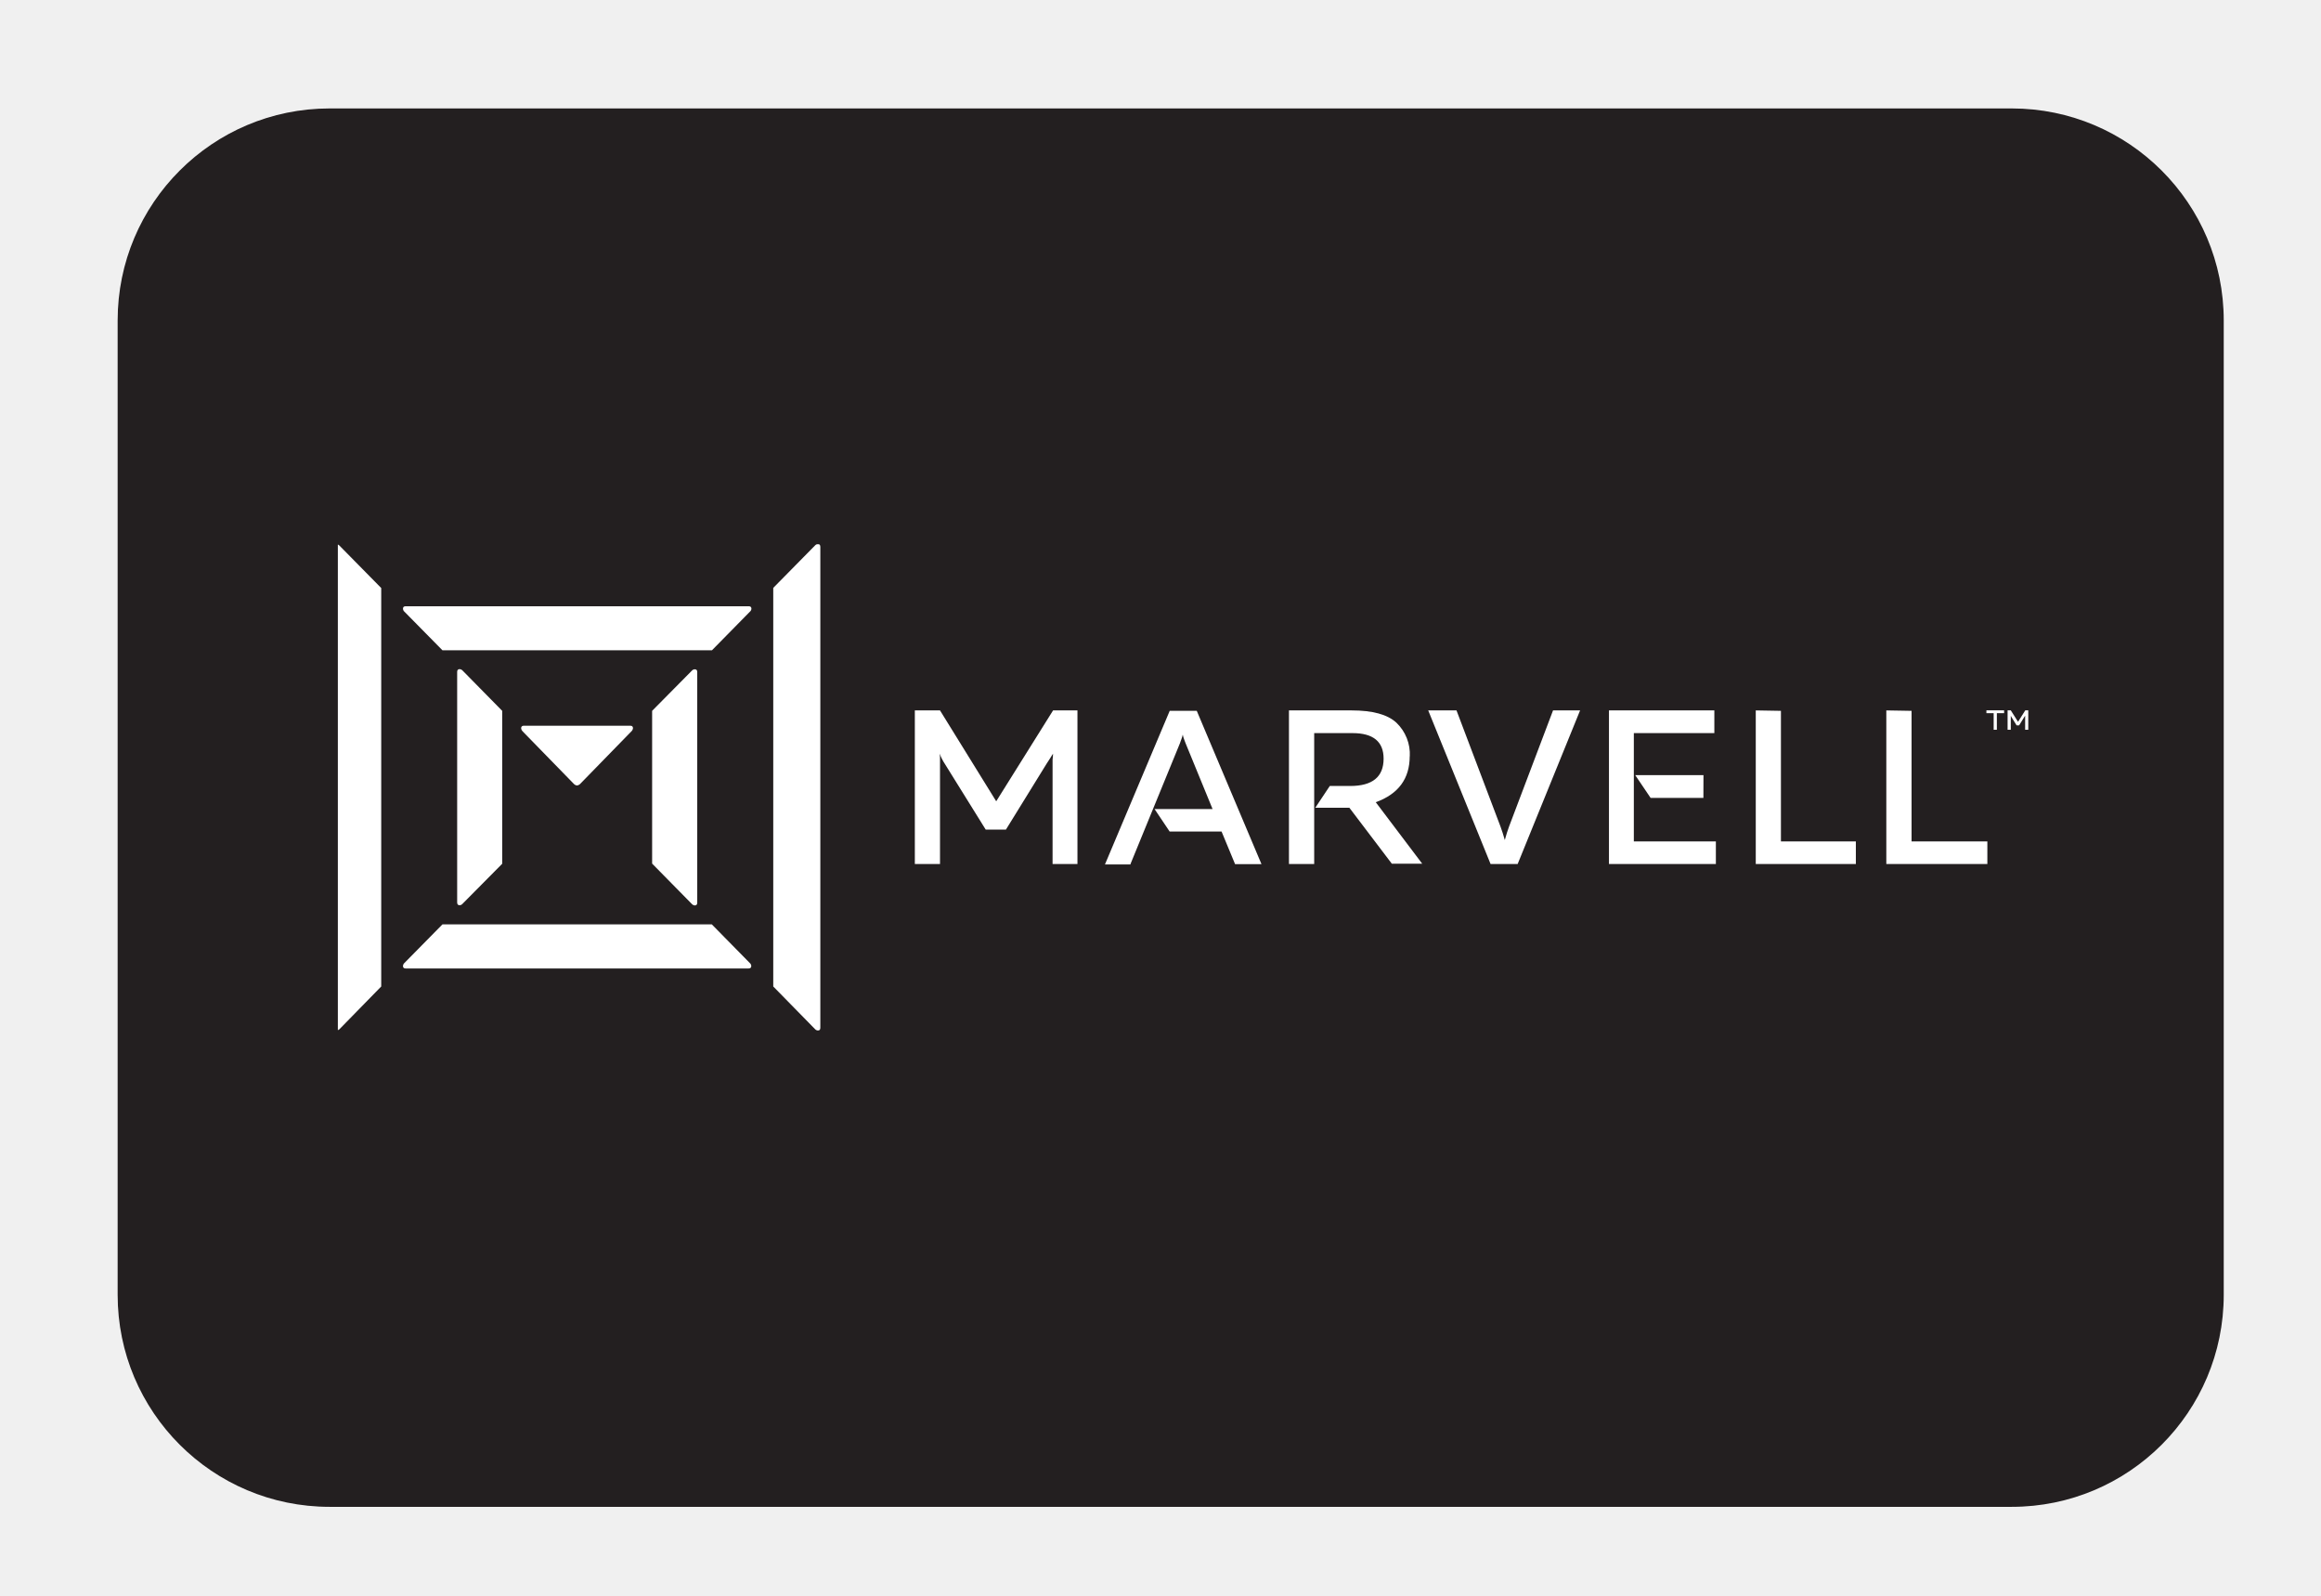
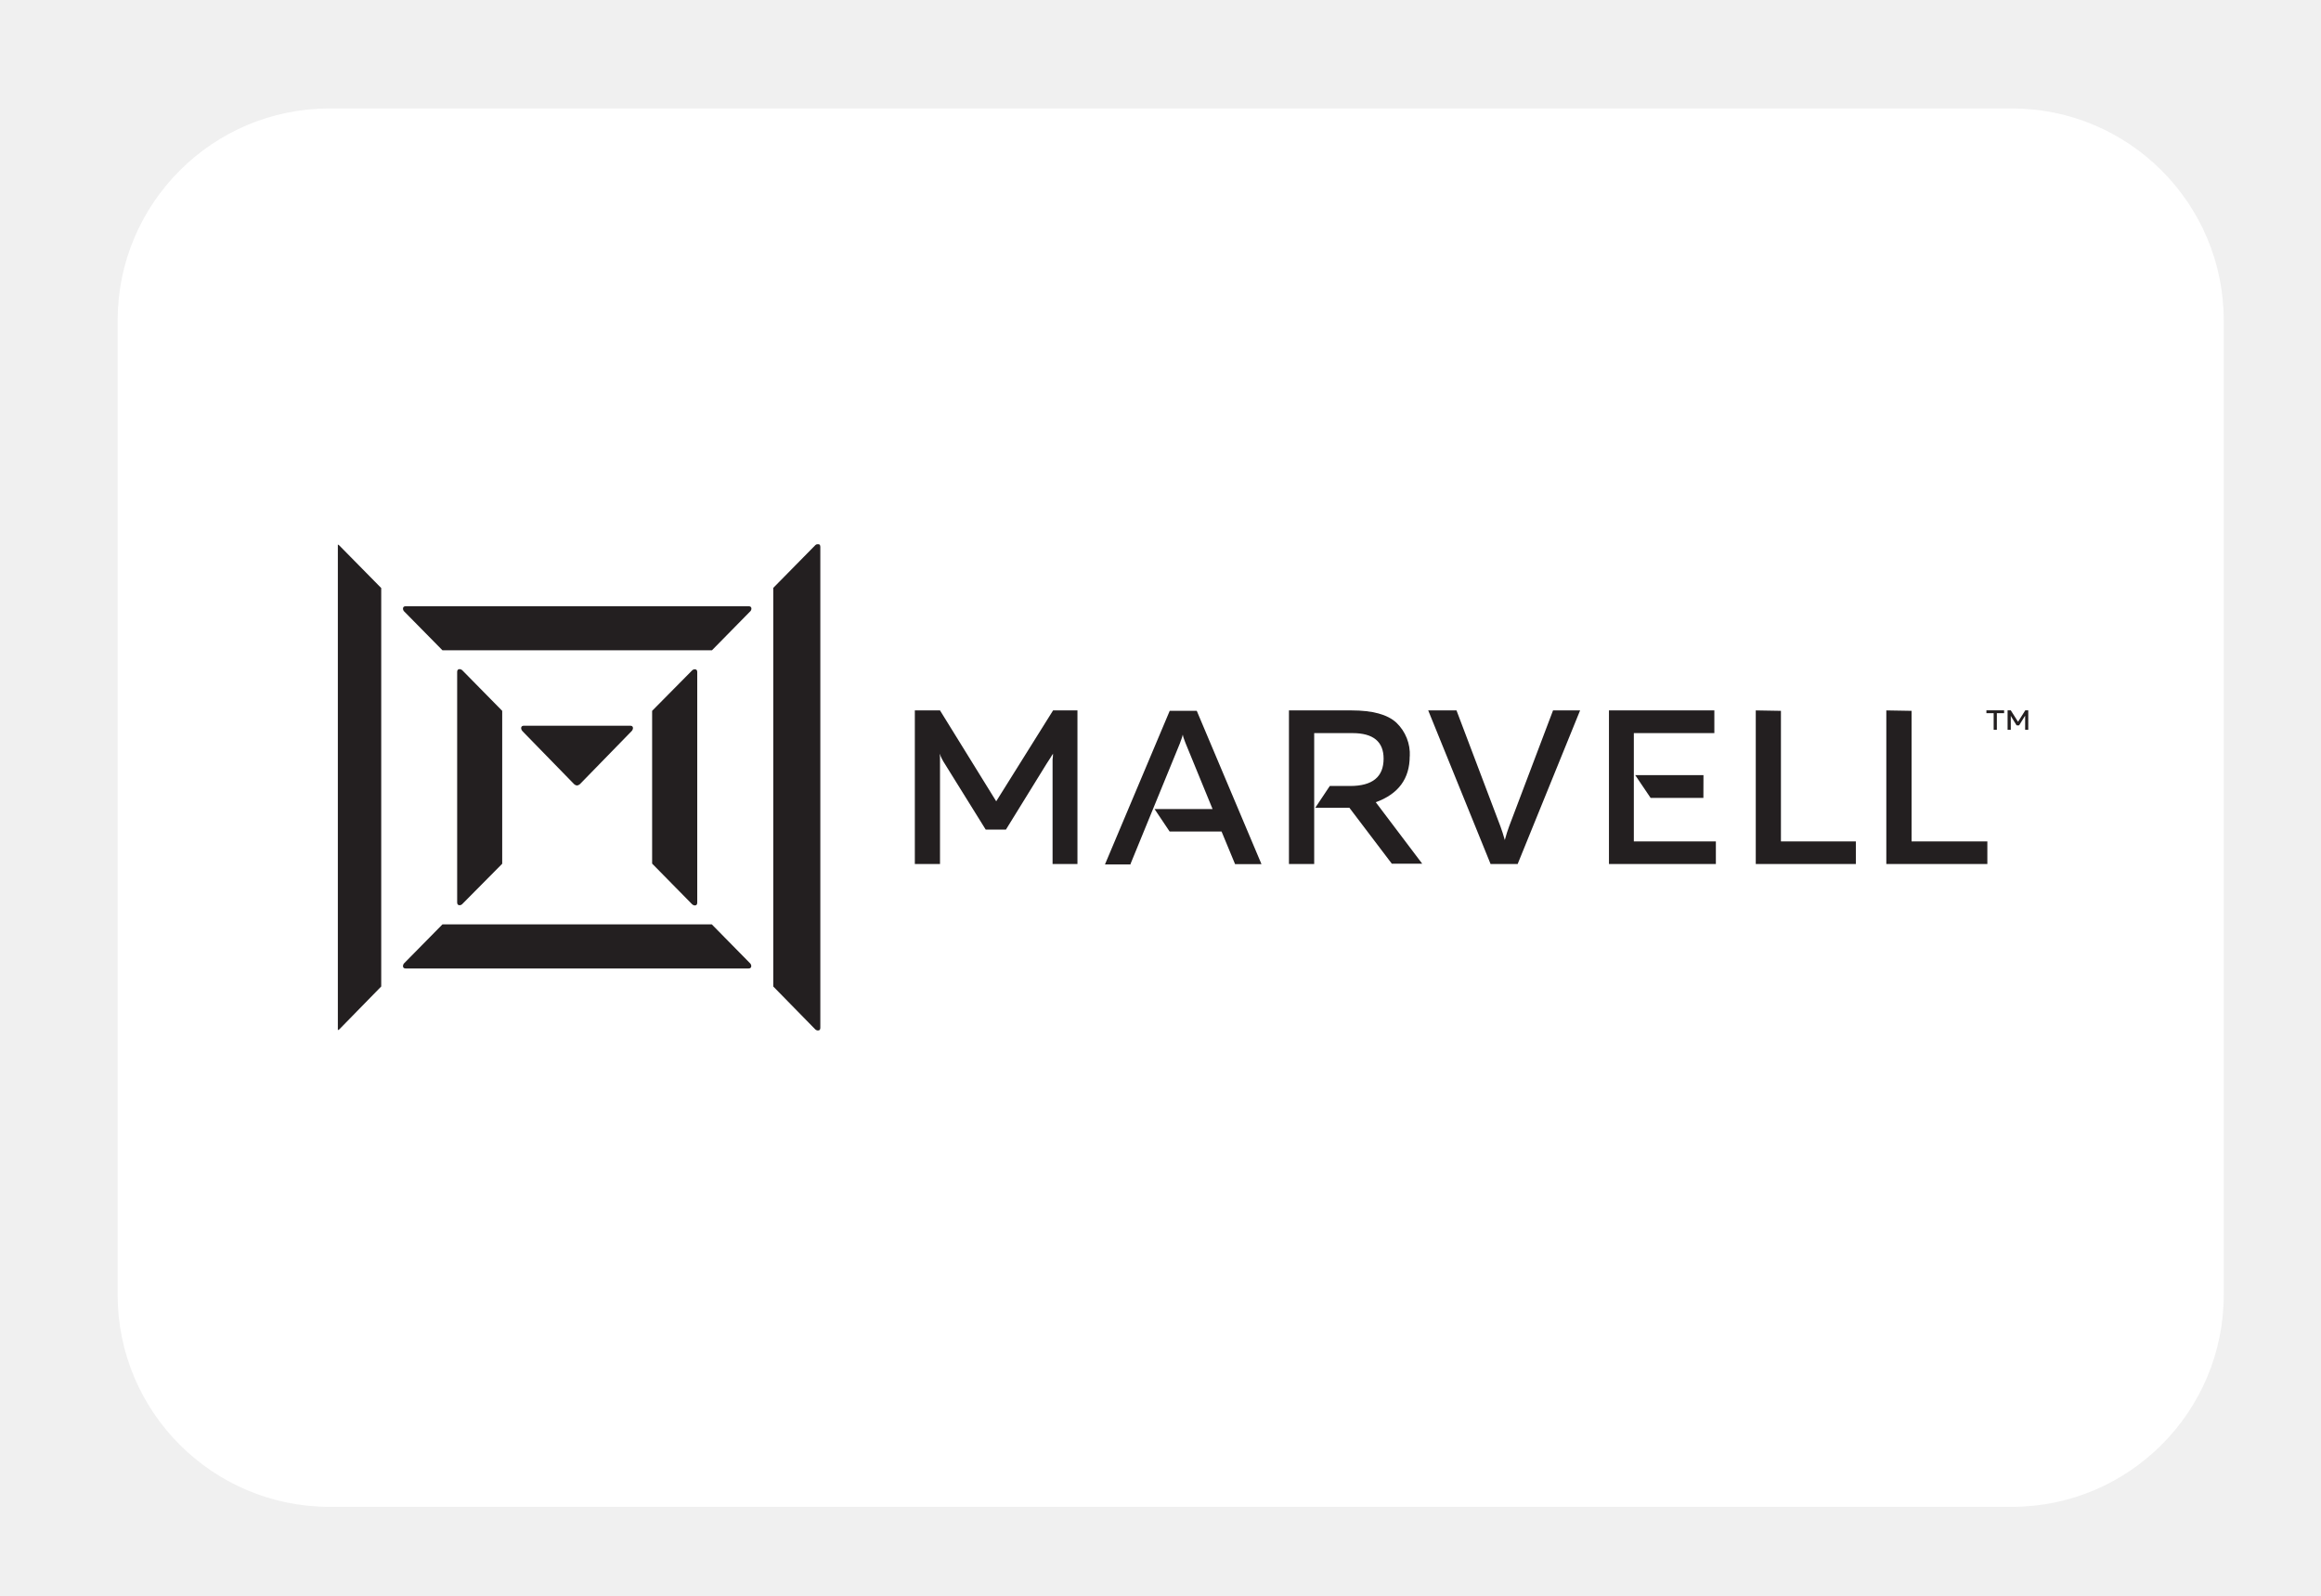
<svg xmlns="http://www.w3.org/2000/svg" id="Layer_1" data-name="Layer 1" viewBox="0 0 320 220">
  <defs>
-     <style>.cls-1{fill:none;}.cls-2{fill:#231f20;}.cls-3{clip-path:url(#clip-path);}.cls-4{fill:#fff;}</style>
+     <style>.cls-1{fill:none;}.cls-2{fill:white;}.cls-3{clip-path:url(#clip-path);}.cls-4{fill:#231f20;}</style>
    <clipPath id="clip-path">
      <rect class="cls-1" x="46.58" y="75.03" width="233.06" height="67.03" />
    </clipPath>
  </defs>
  <rect class="cls-2" x="16.22" y="14.95" width="290.37" height="192.79" rx="29.23" />
  <g class="cls-3">
    <g class="cls-3">
      <path class="cls-4" d="M145.19,97.94l-7.84,12.53L129.6,97.94h-3.47v21.18h3.47V105.47c0-.25,0-.5,0-.76s0-.53-.05-.81a6.84,6.84,0,0,0,.71,1.4l5.64,9.07h2.79l5.6-9.07c.13-.22.29-.45.44-.68s.3-.47.45-.72q0,.42-.06.81c0,.25,0,.5,0,.76v13.65h3.43V97.94Zm10.67,21.18,6.82-16.65c.06-.16.11-.35.19-.53a5.29,5.29,0,0,0,.2-.66,3.46,3.46,0,0,0,.19.66c.07.18.14.36.2.53l3.72,9.07h-8l2.08,3.1h7.16l1.86,4.49h3.64L165,98h-3.73l-8.93,21.18h3.54Zm53.38,0,8.61-21.18h-3.73l-6.06,16c-.2.54-.4,1.16-.59,1.87-.2-.71-.4-1.33-.6-1.87l-6.06-16h-3.9l8.6,21.18Zm32.83-21.18v21.18h13.8V116H245.54v-18Zm18,0v21.18H274V116H263.55v-18Zm-34.81,3.13h11.1V97.94H221.83v21.18h14.74V116H225.26Zm-30.89,3.22a6,6,0,0,0-1.85-4.66c-1.23-1.13-3.28-1.69-6.17-1.69h-8.64v21.18h3.48V101.07h5.29c2.85,0,4.28,1.18,4.28,3.52,0,2.52-1.54,3.77-4.62,3.77h-2.8l-2,3h4.7l5.85,7.71h4.19l-6.4-8.47c3.13-1.14,4.68-3.25,4.68-6.36m40.5,2.62h-9.41l2.12,3.14h7.28Zm-162.77-6,7,7.18a.71.71,0,0,0,.46.25.75.75,0,0,0,.47-.25l7-7.18a.71.71,0,0,0,.25-.47c0-.22-.12-.34-.38-.34H72.23c-.25,0-.38.12-.38.34a.67.67,0,0,0,.25.47m41-25.47c0-.25-.11-.38-.34-.38a.59.59,0,0,0-.41.21l-5.74,5.83V136l5.74,5.86a.6.6,0,0,0,.41.21c.23,0,.34-.12.34-.37Zm-67,66.28c0,.25.12.37.34.37a.57.57,0,0,0,.42-.21L52.56,136V81.07l-5.74-5.83a.63.63,0,0,0-.43-.21c-.22,0-.34.13-.34.38ZM61,89.65H98.16l5.22-5.31a.57.57,0,0,0,.22-.42c0-.23-.13-.34-.38-.34H55.94c-.26,0-.38.11-.38.34a.57.57,0,0,0,.21.42Zm-5.23,43.1a.61.61,0,0,0-.21.43c0,.22.12.34.38.34H103.2c.25,0,.38-.12.38-.34a.6.6,0,0,0-.22-.43l-5.22-5.31H61Zm39.6-8.14a.64.64,0,0,0,.42.22c.22,0,.34-.13.34-.38V92.65c0-.26-.12-.38-.34-.38a.57.57,0,0,0-.42.21L89.91,98v21.06Zm-26.13-5.53V98l-5.45-5.54a.61.61,0,0,0-.42-.21c-.22,0-.34.12-.34.38v31.79c0,.25.12.38.34.38a.57.57,0,0,0,.42-.22ZM273.87,97.93v.39h1v2.29h.44V98.32h1v-.39Zm5.36,0-1,1.58-1-1.58h-.44v2.68h.44V98.78a.34.34,0,0,0,0-.1,1,1,0,0,0,.09.17l.71,1.15h.35l.71-1.15.06-.09.06-.08s0,.06,0,.1v1.83h.44V97.93Z" />
    </g>
  </g>
</svg>
